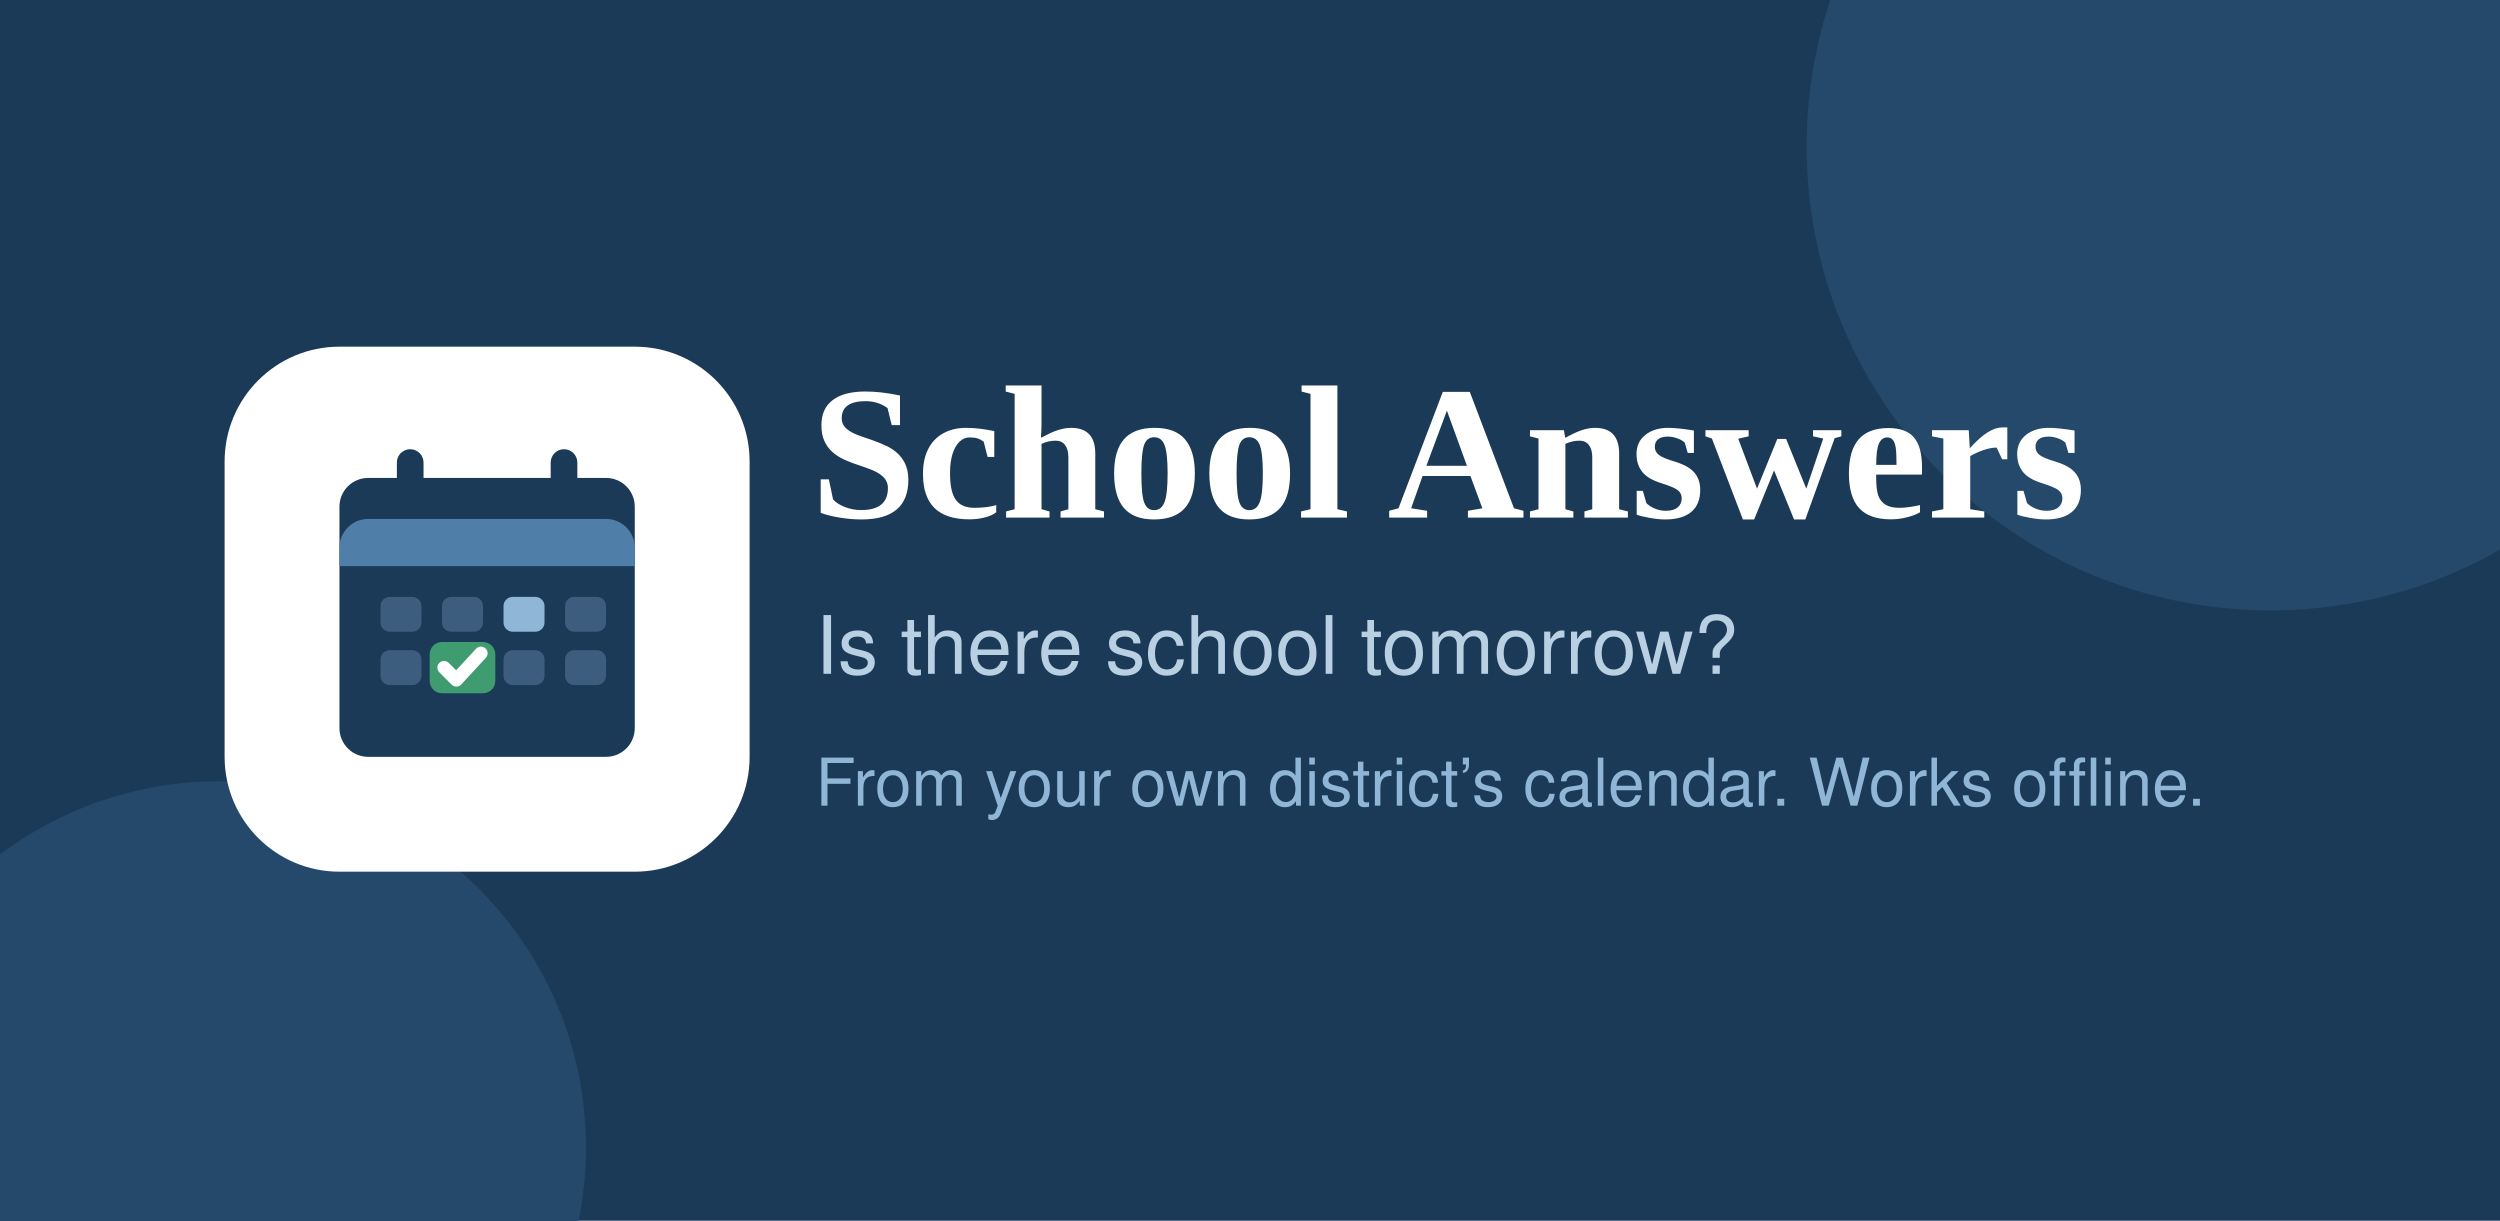
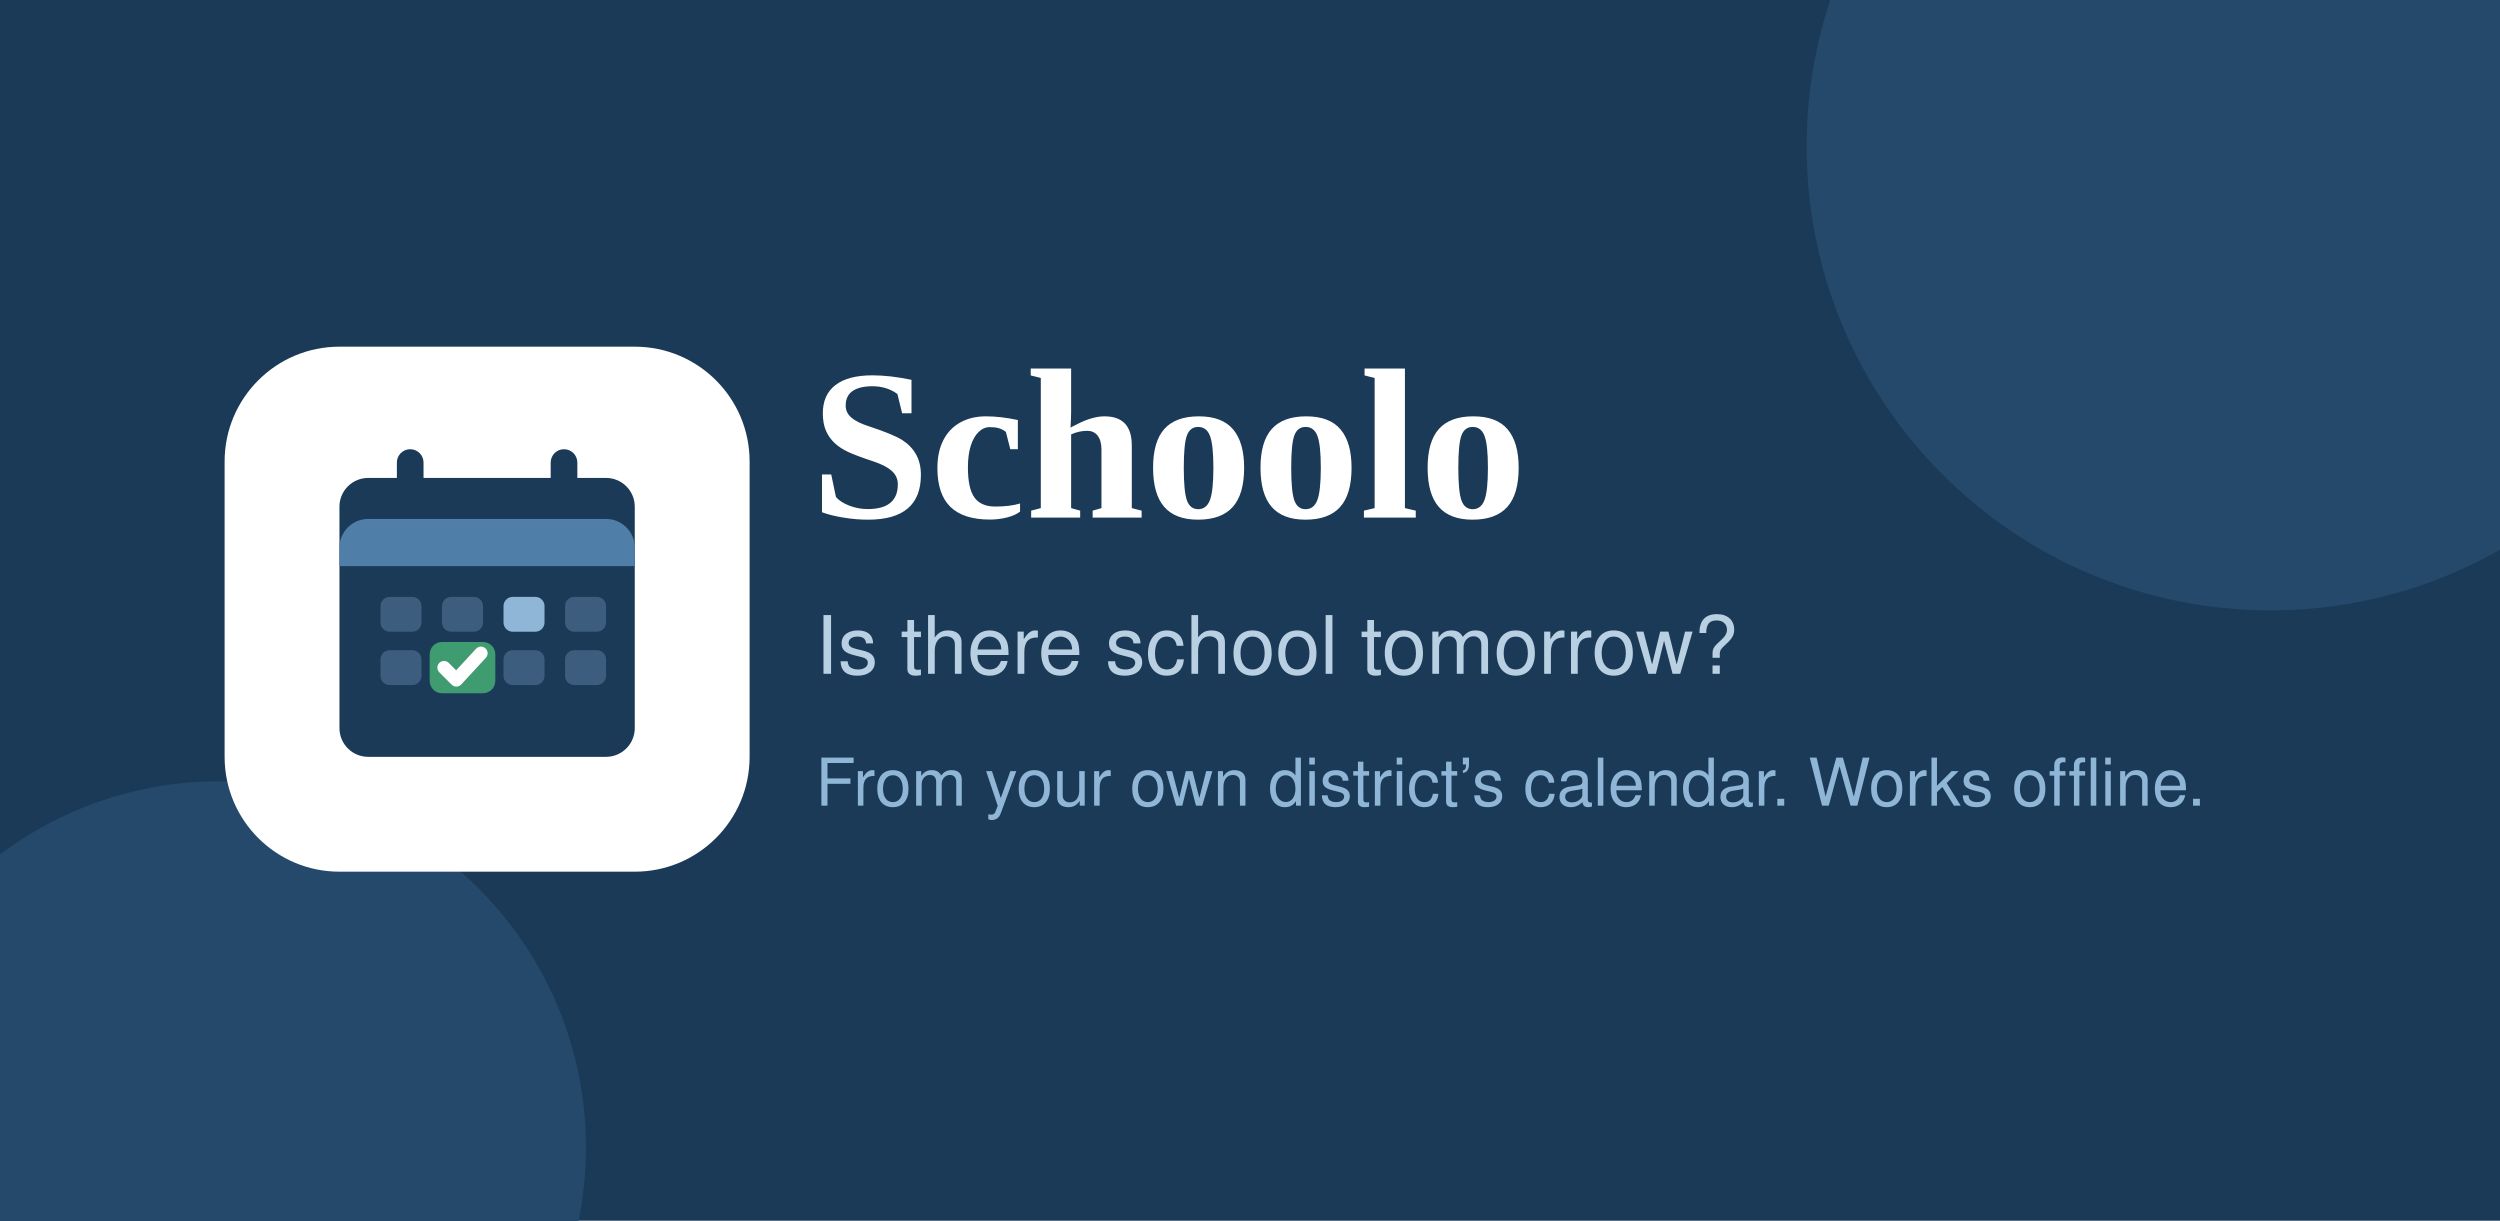
<svg xmlns="http://www.w3.org/2000/svg" viewBox="0 0 1024 500" width="1024" height="500">
  <rect width="1024" height="500" fill="#1b3a57" />
  <circle cx="930" cy="60" r="190" fill="#24496b" />
  <circle cx="90" cy="470" r="150" fill="#24496b" />
  <g transform="translate(92, 142) scale(0.42)">
    <rect width="512" height="512" rx="112" fill="#ffffff" />
    <rect x="112" y="128" width="288" height="272" rx="28" fill="#1b3a57" />
    <path d="M112 196a28 28 0 0 1 28-28h232a28 28 0 0 1 28 28v18H112z" fill="#4f7ea8" />
    <rect x="168" y="100" width="26" height="62" rx="13" fill="#1b3a57" />
    <rect x="318" y="100" width="26" height="62" rx="13" fill="#1b3a57" />
    <g fill="#3c5d7d">
      <rect x="152" y="244" width="40" height="34" rx="9" />
      <rect x="212" y="244" width="40" height="34" rx="9" />
      <rect x="332" y="244" width="40" height="34" rx="9" />
      <rect x="152" y="296" width="40" height="34" rx="9" />
      <rect x="272" y="296" width="40" height="34" rx="9" />
      <rect x="332" y="296" width="40" height="34" rx="9" />
    </g>
    <rect x="272" y="244" width="40" height="34" rx="9" fill="#8fb6d6" />
    <rect x="200" y="288" width="64" height="50" rx="12" fill="#3f9b70" />
    <path d="M214 313l12 12 24-26" fill="none" stroke="#ffffff" stroke-width="13" stroke-linecap="round" stroke-linejoin="round" />
  </g>
-   <text x="332" y="212" fill="#ffffff" font-family="Georgia, 'Times New Roman', serif" font-size="78" font-weight="600">
-     School Answers
+   <text x="332" y="212" fill="#ffffff" font-family="Georgia, 'Times New Roman', serif" font-size="88" font-weight="600">
+     Schoolo
  </text>
  <text x="334" y="276" fill="#b9cfe2" font-family="ui-sans-serif, system-ui, 'Segoe UI', Helvetica, Arial, sans-serif" font-size="33">
    Is there school tomorrow?
  </text>
  <text x="334" y="330" fill="#8fb6d6" font-family="ui-sans-serif, system-ui, 'Segoe UI', Helvetica, Arial, sans-serif" font-size="27">
    From your own district’s calendar. Works offline.
  </text>
</svg>
